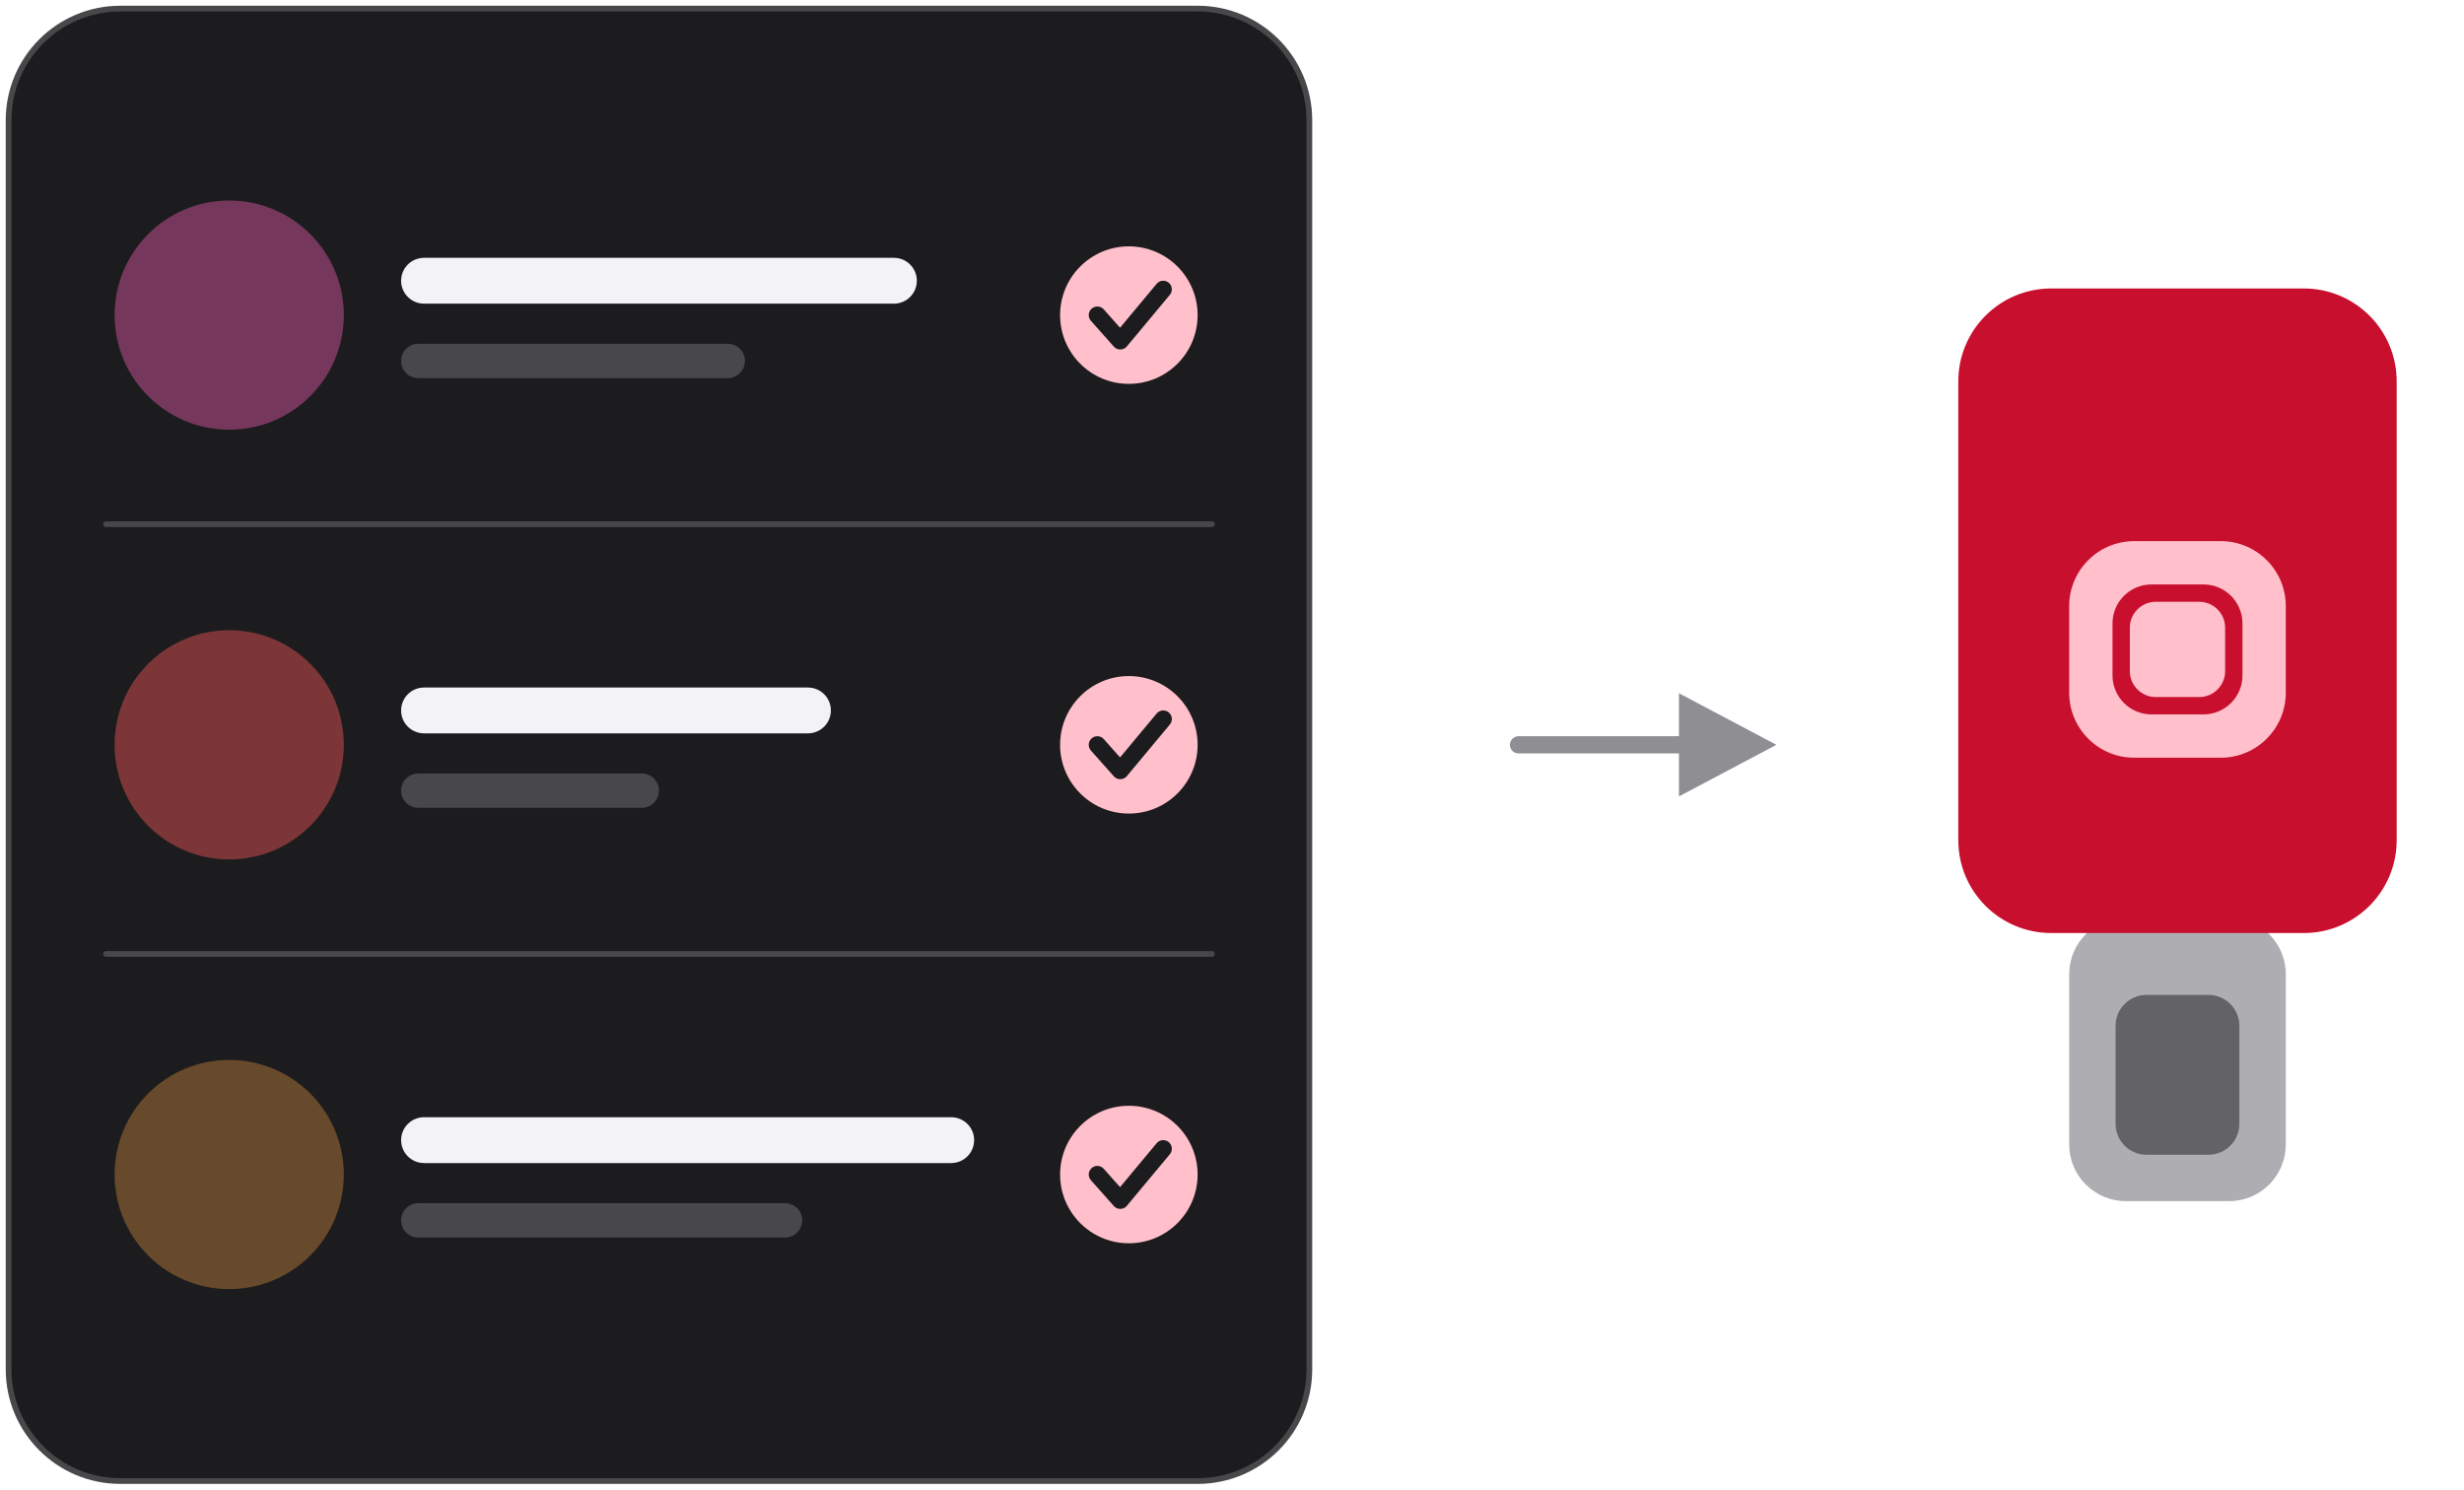
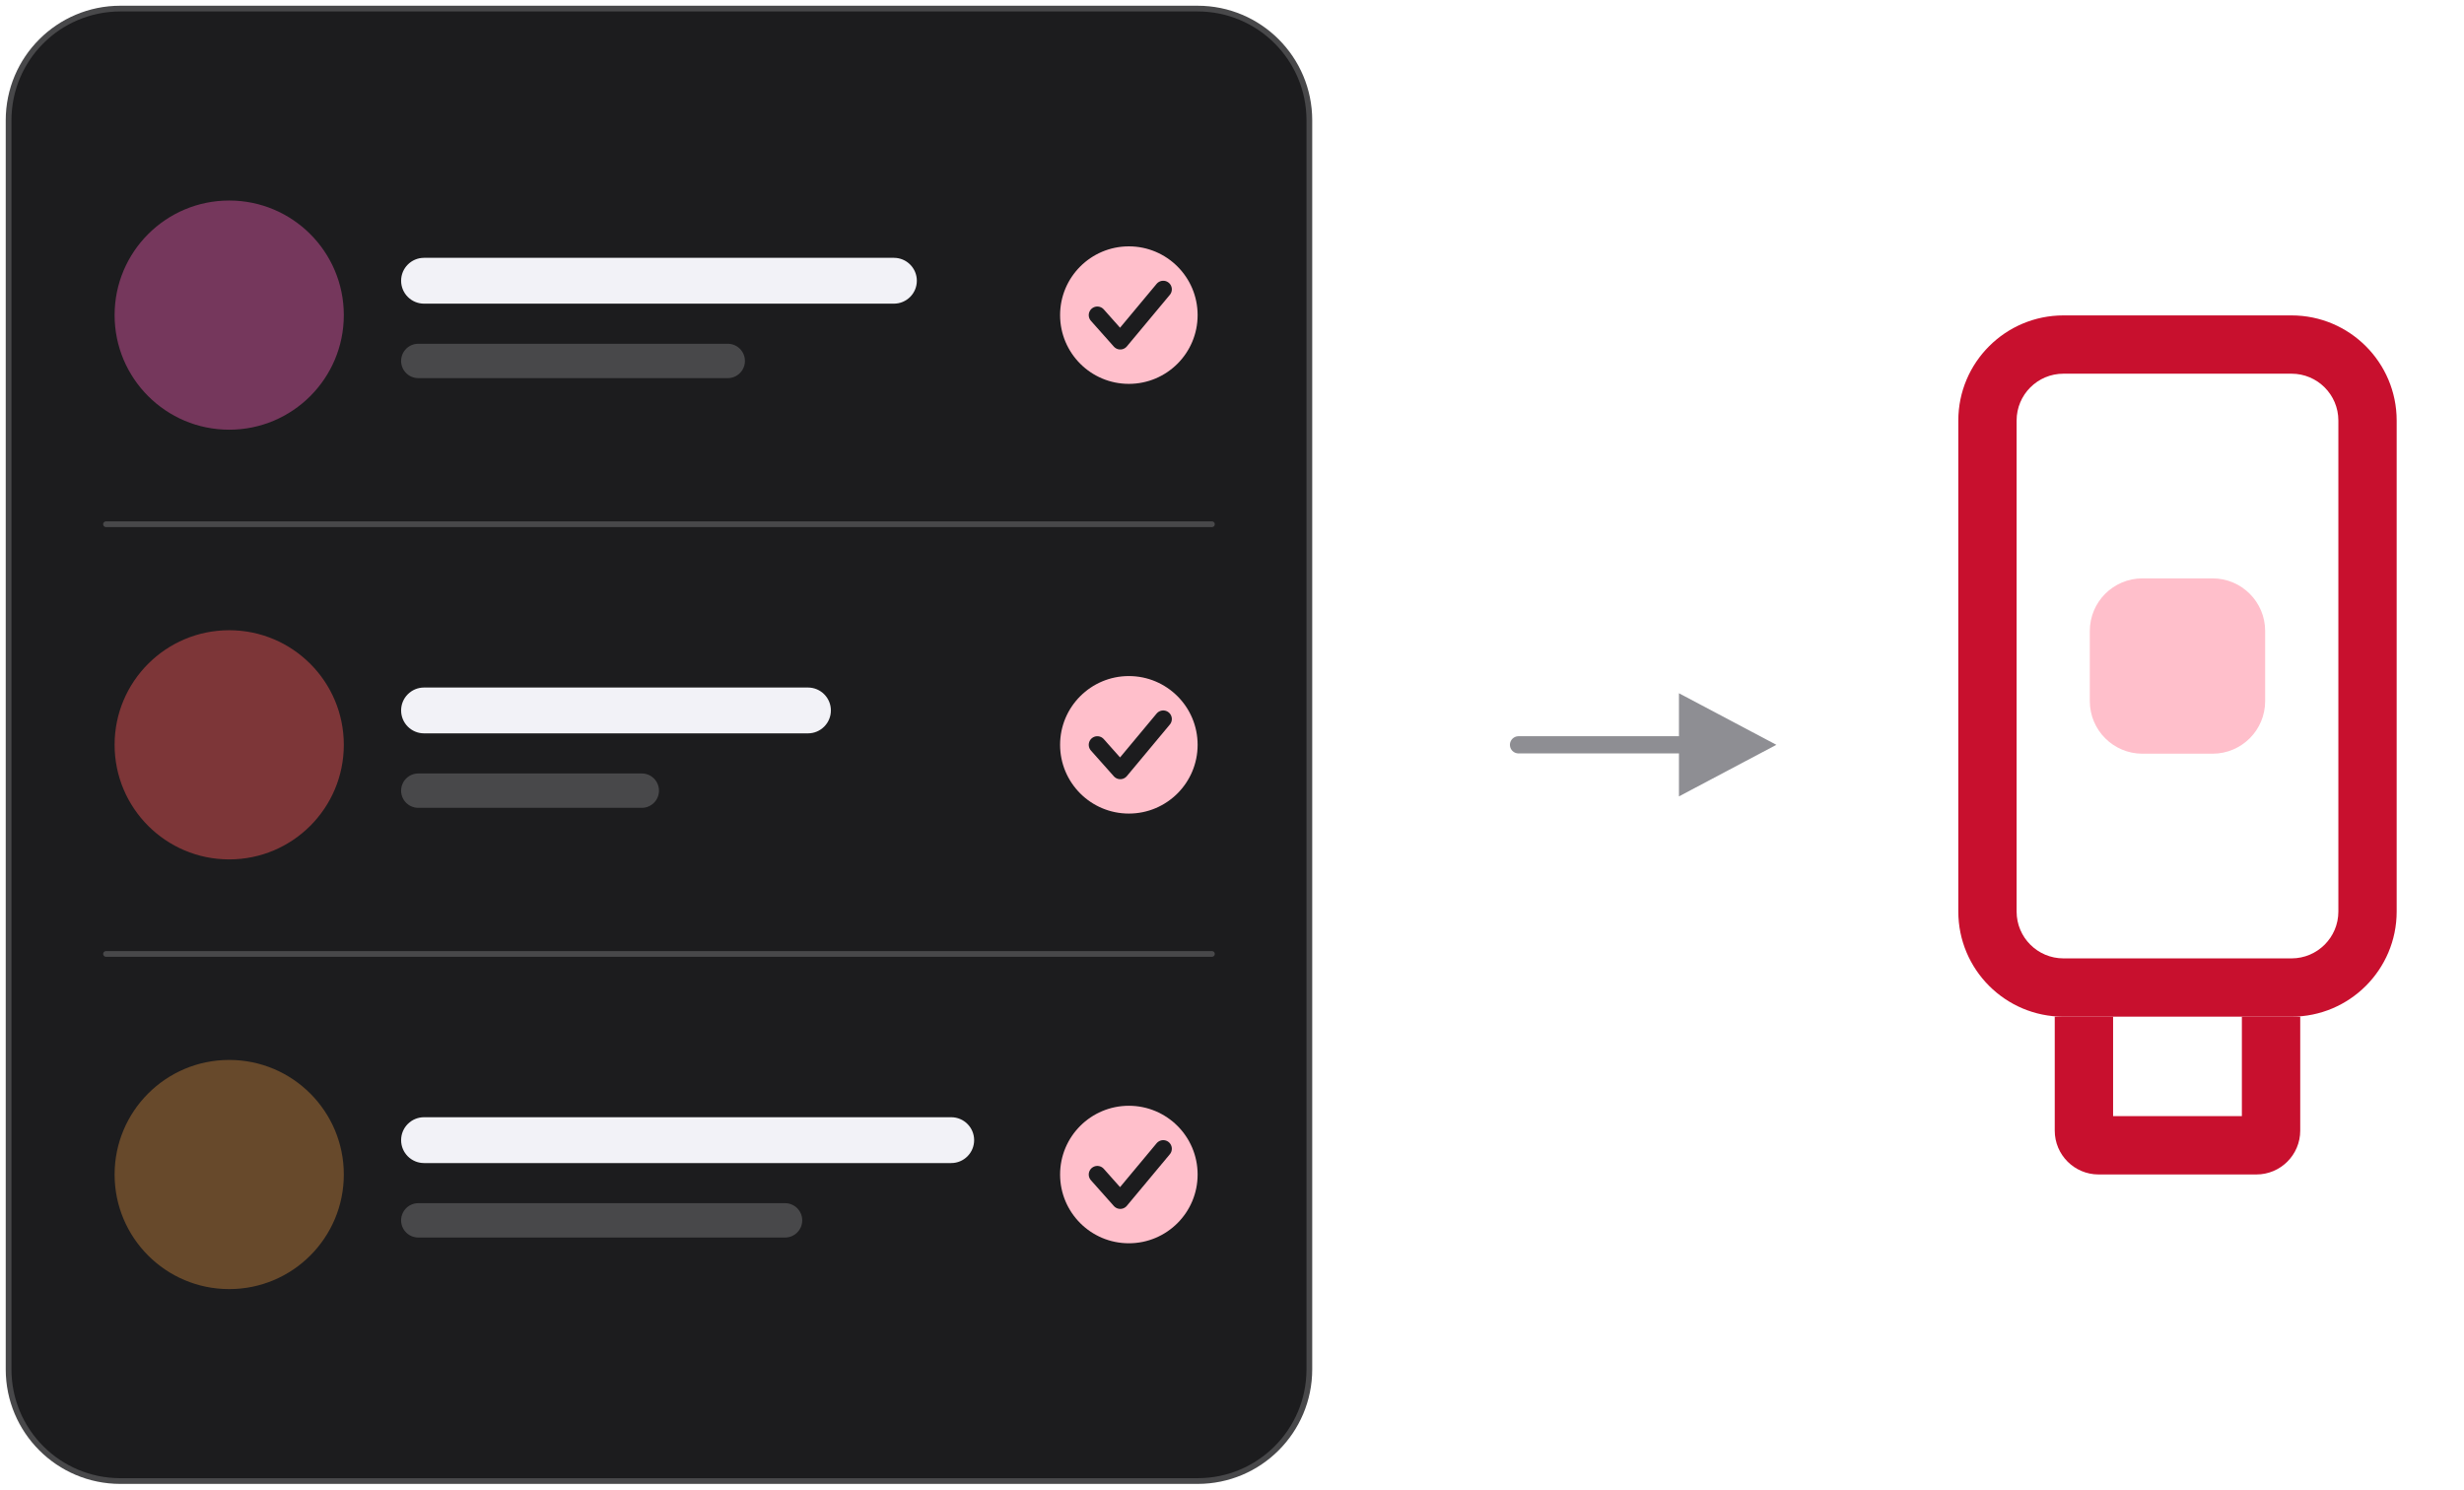
<svg xmlns="http://www.w3.org/2000/svg" width="860" height="520" viewBox="0 0 860 520">
  <rect x="2" y="2" width="456" height="516" rx="40" fill="#48484A" />
  <rect x="4" y="4" width="452" height="512" rx="38" fill="#1C1C1E" />
  <circle cx="80" cy="110" r="40" fill="#75375C" />
  <rect x="140" y="90" width="180" height="16" rx="8" fill="#F2F2F7" />
  <rect x="140" y="120" width="120" height="12" rx="6" fill="#48484A" />
  <circle cx="394" cy="110" r="24" fill="#FFBFCB" />
  <path d="M383,110 L391,119 L406,101" stroke="#1C1C1E" stroke-width="6" fill="none" stroke-linecap="round" stroke-linejoin="round" />
  <rect x="36" y="182" width="388" height="2" rx="1" fill="#48484A" />
  <circle cx="80" cy="260" r="40" fill="#7D3638" />
  <rect x="140" y="240" width="150" height="16" rx="8" fill="#F2F2F7" />
  <rect x="140" y="270" width="90" height="12" rx="6" fill="#48484A" />
  <circle cx="394" cy="260" r="24" fill="#FFBFCB" />
  <path d="M383,260 L391,269 L406,251" stroke="#1C1C1E" stroke-width="6" fill="none" stroke-linecap="round" stroke-linejoin="round" />
  <rect x="36" y="332" width="388" height="2" rx="1" fill="#48484A" />
  <circle cx="80" cy="410" r="40" fill="#67492B" />
  <rect x="140" y="390" width="200" height="16" rx="8" fill="#F2F2F7" />
  <rect x="140" y="420" width="140" height="12" rx="6" fill="#48484A" />
  <circle cx="394" cy="410" r="24" fill="#FFBFCB" />
  <path d="M383,410 L391,419 L406,401" stroke="#1C1C1E" stroke-width="6" fill="none" stroke-linecap="round" stroke-linejoin="round" />
  <path d="M530,260 L596,260" stroke="#8E8E93" stroke-width="6" stroke-linecap="round" />
  <path d="M620,260 L586,242 L586,278 z" fill="#8E8E93" />
-   <g transform="translate(760 100.7) scale(0.9)">
-     <rect x="-42" y="244" width="84" height="110" rx="22" fill="#AEAEB2" />
-     <rect x="-24" y="274" width="48" height="62" rx="12" fill="#636366" />
-     <rect x="-85" y="0" width="170" height="250" rx="36" fill="#C8102E" />
-     <rect x="-42" y="98" width="84" height="84" rx="25.2" fill="#FFBFCB" />
-     <rect x="-25.2" y="114.8" width="50.4" height="50.4" rx="15.12" fill="#C8102E" />
-     <rect x="-18.48" y="121.52" width="36.96" height="36.96" rx="10.08" fill="#FFBFCB" />
+   <g transform="translate(760 110.1) scale(0.9)">
+     <path d="M-44.20,0.00H44.20A40.80,40.80 0 0 1 85.00,40.80V231.20A40.80,40.80 0 0 1 44.20,272.00H-44.20A40.80,40.80 0 0 1 -85.00,231.20V40.80A40.80,40.80 0 0 1 -44.20,0.00ZM-44.23,22.61H44.23A18.16,18.16 0 0 1 62.39,40.77V231.23A18.16,18.16 0 0 1 44.23,249.39H-44.23A18.16,18.16 0 0 1 -62.39,231.23V40.77A18.16,18.16 0 0 1 -44.23,22.61Z" fill="#C8102E" fill-rule="evenodd" />
+     <path d="M-13.60,102.00H13.60A20.40,20.40 0 0 1 34.00,122.40V149.60A20.40,20.40 0 0 1 13.60,170.00H-13.60A20.40,20.40 0 0 1 -34.00,149.60V122.40A20.40,20.40 0 0 1 -13.60,102.00Z" fill="#FFBFCB" />
+     <path d="M-47.60,272.00H47.60V316.20A17.00,17.00 0 0 1 30.60,333.20H-30.60A17.00,17.00 0 0 1 -47.60,316.20ZM-24.97,272.00H24.97V310.56H-24.97Z" fill="#C8102E" fill-rule="evenodd" />
  </g>
</svg>
